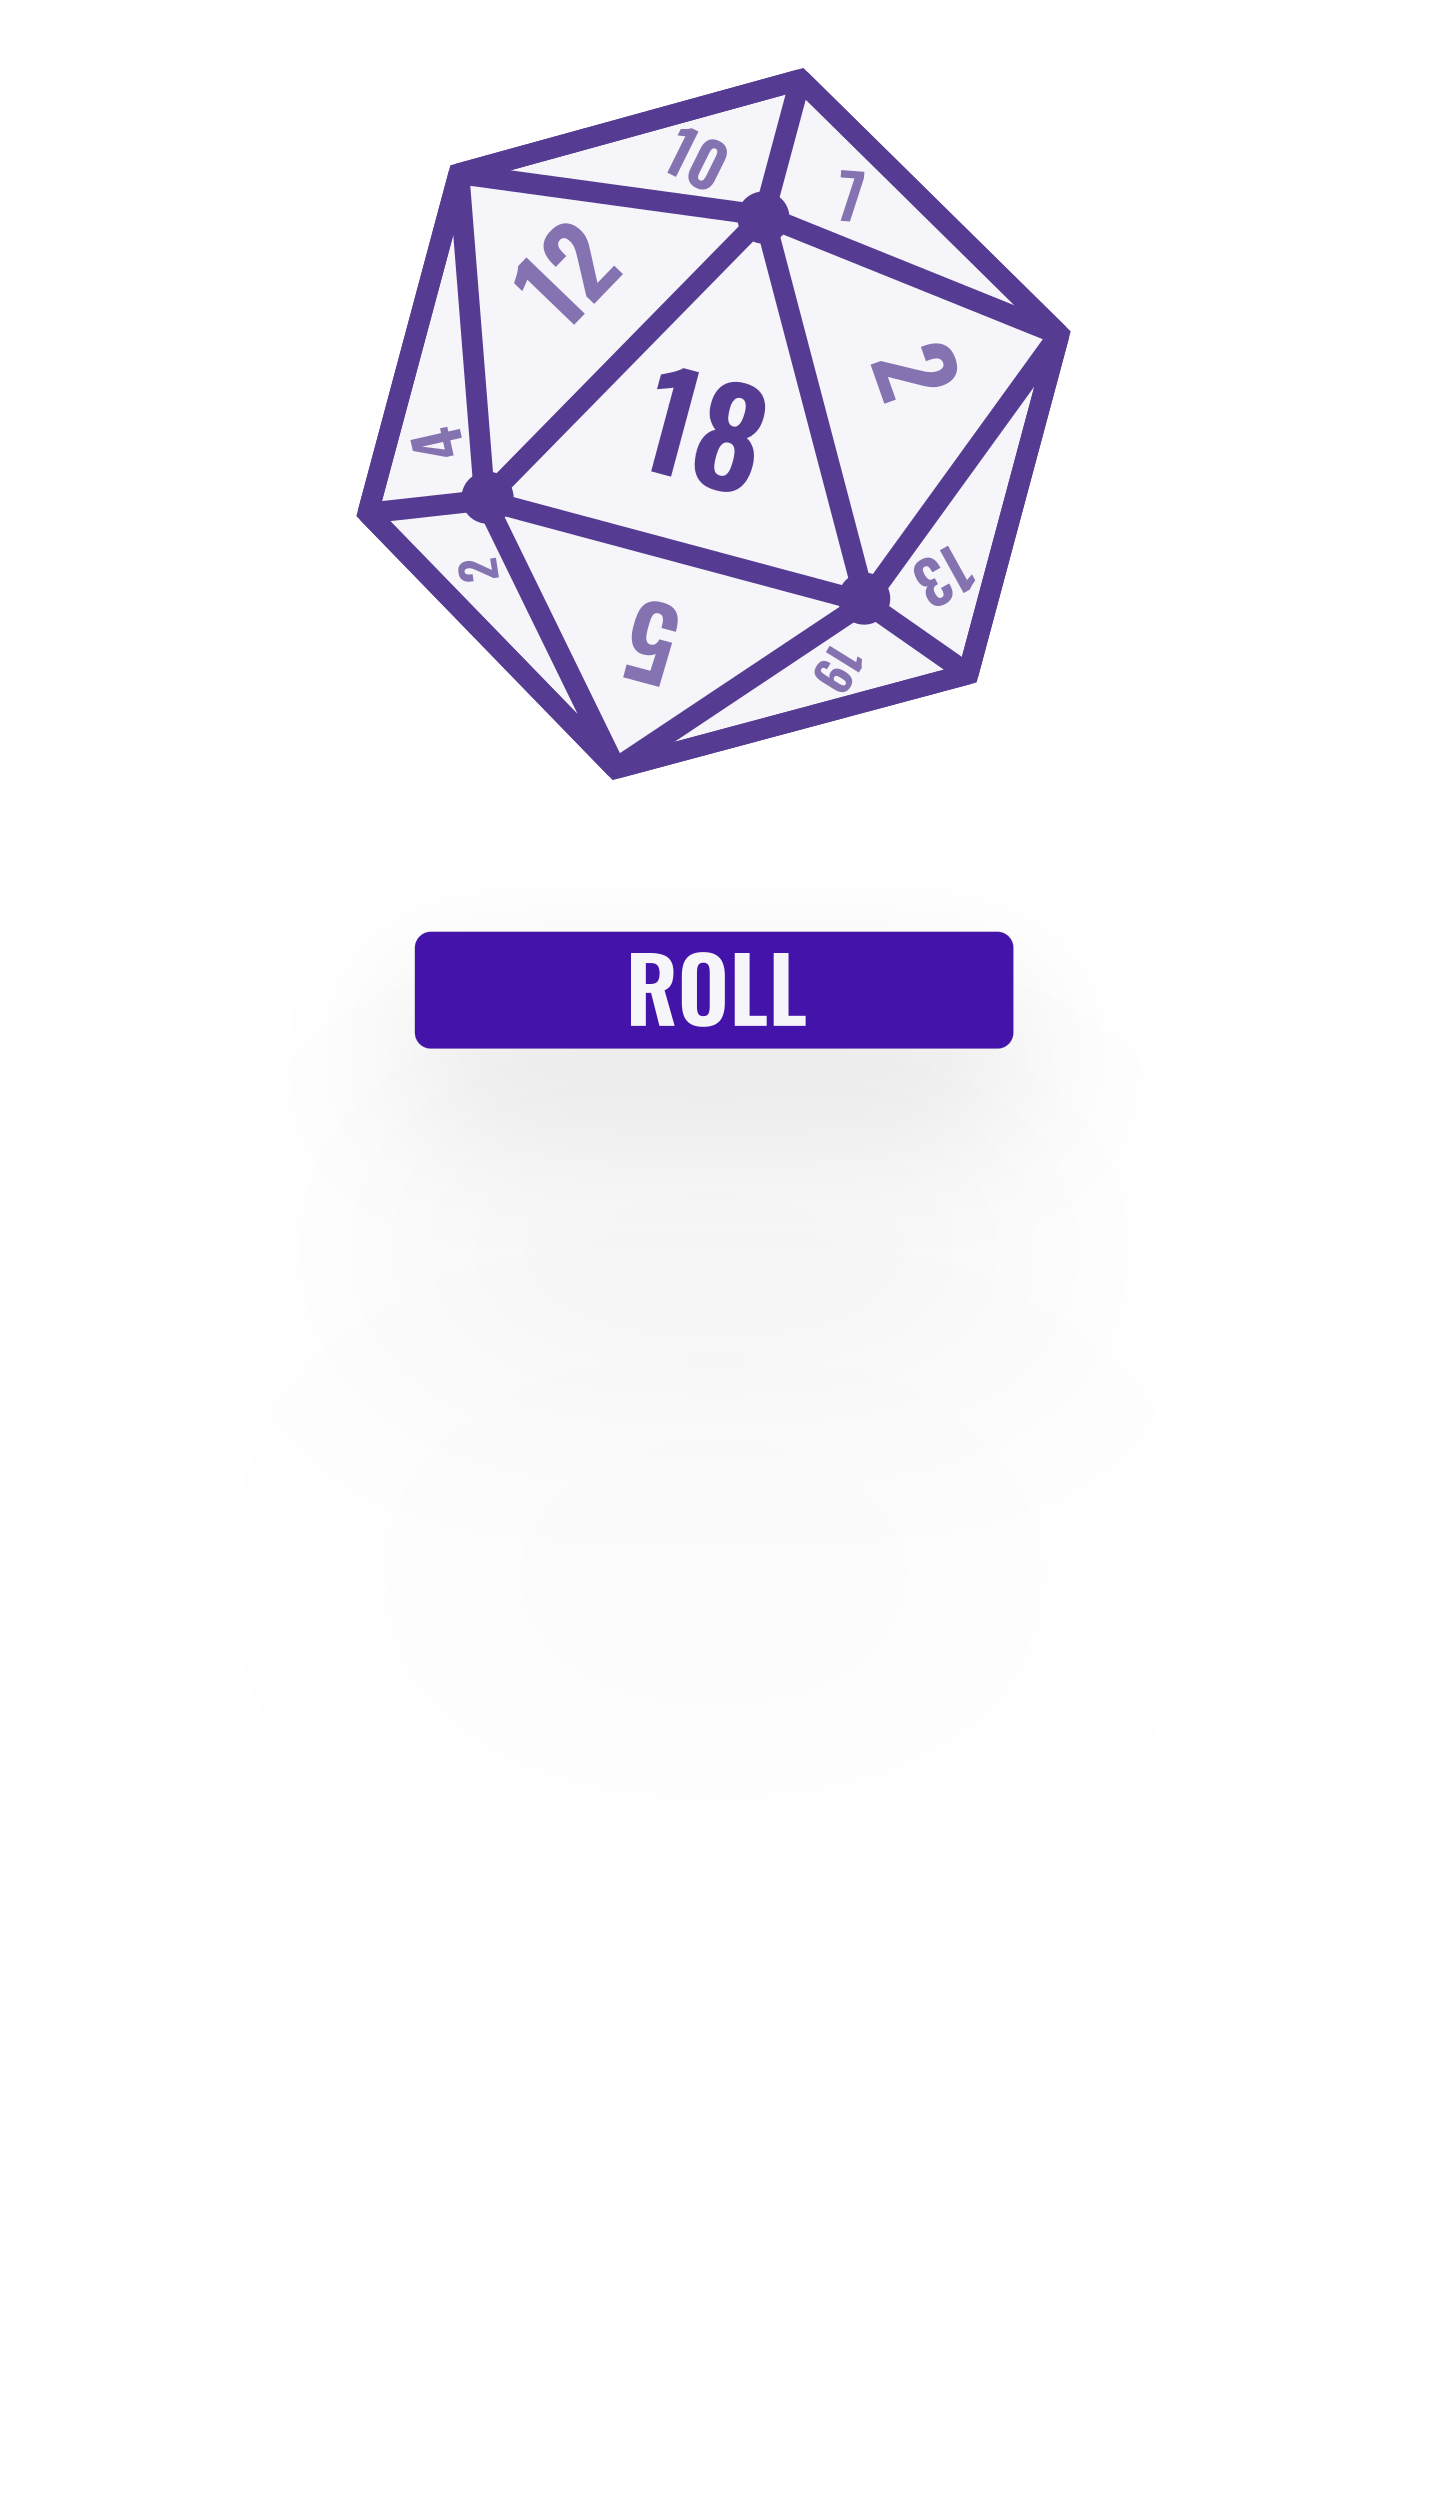
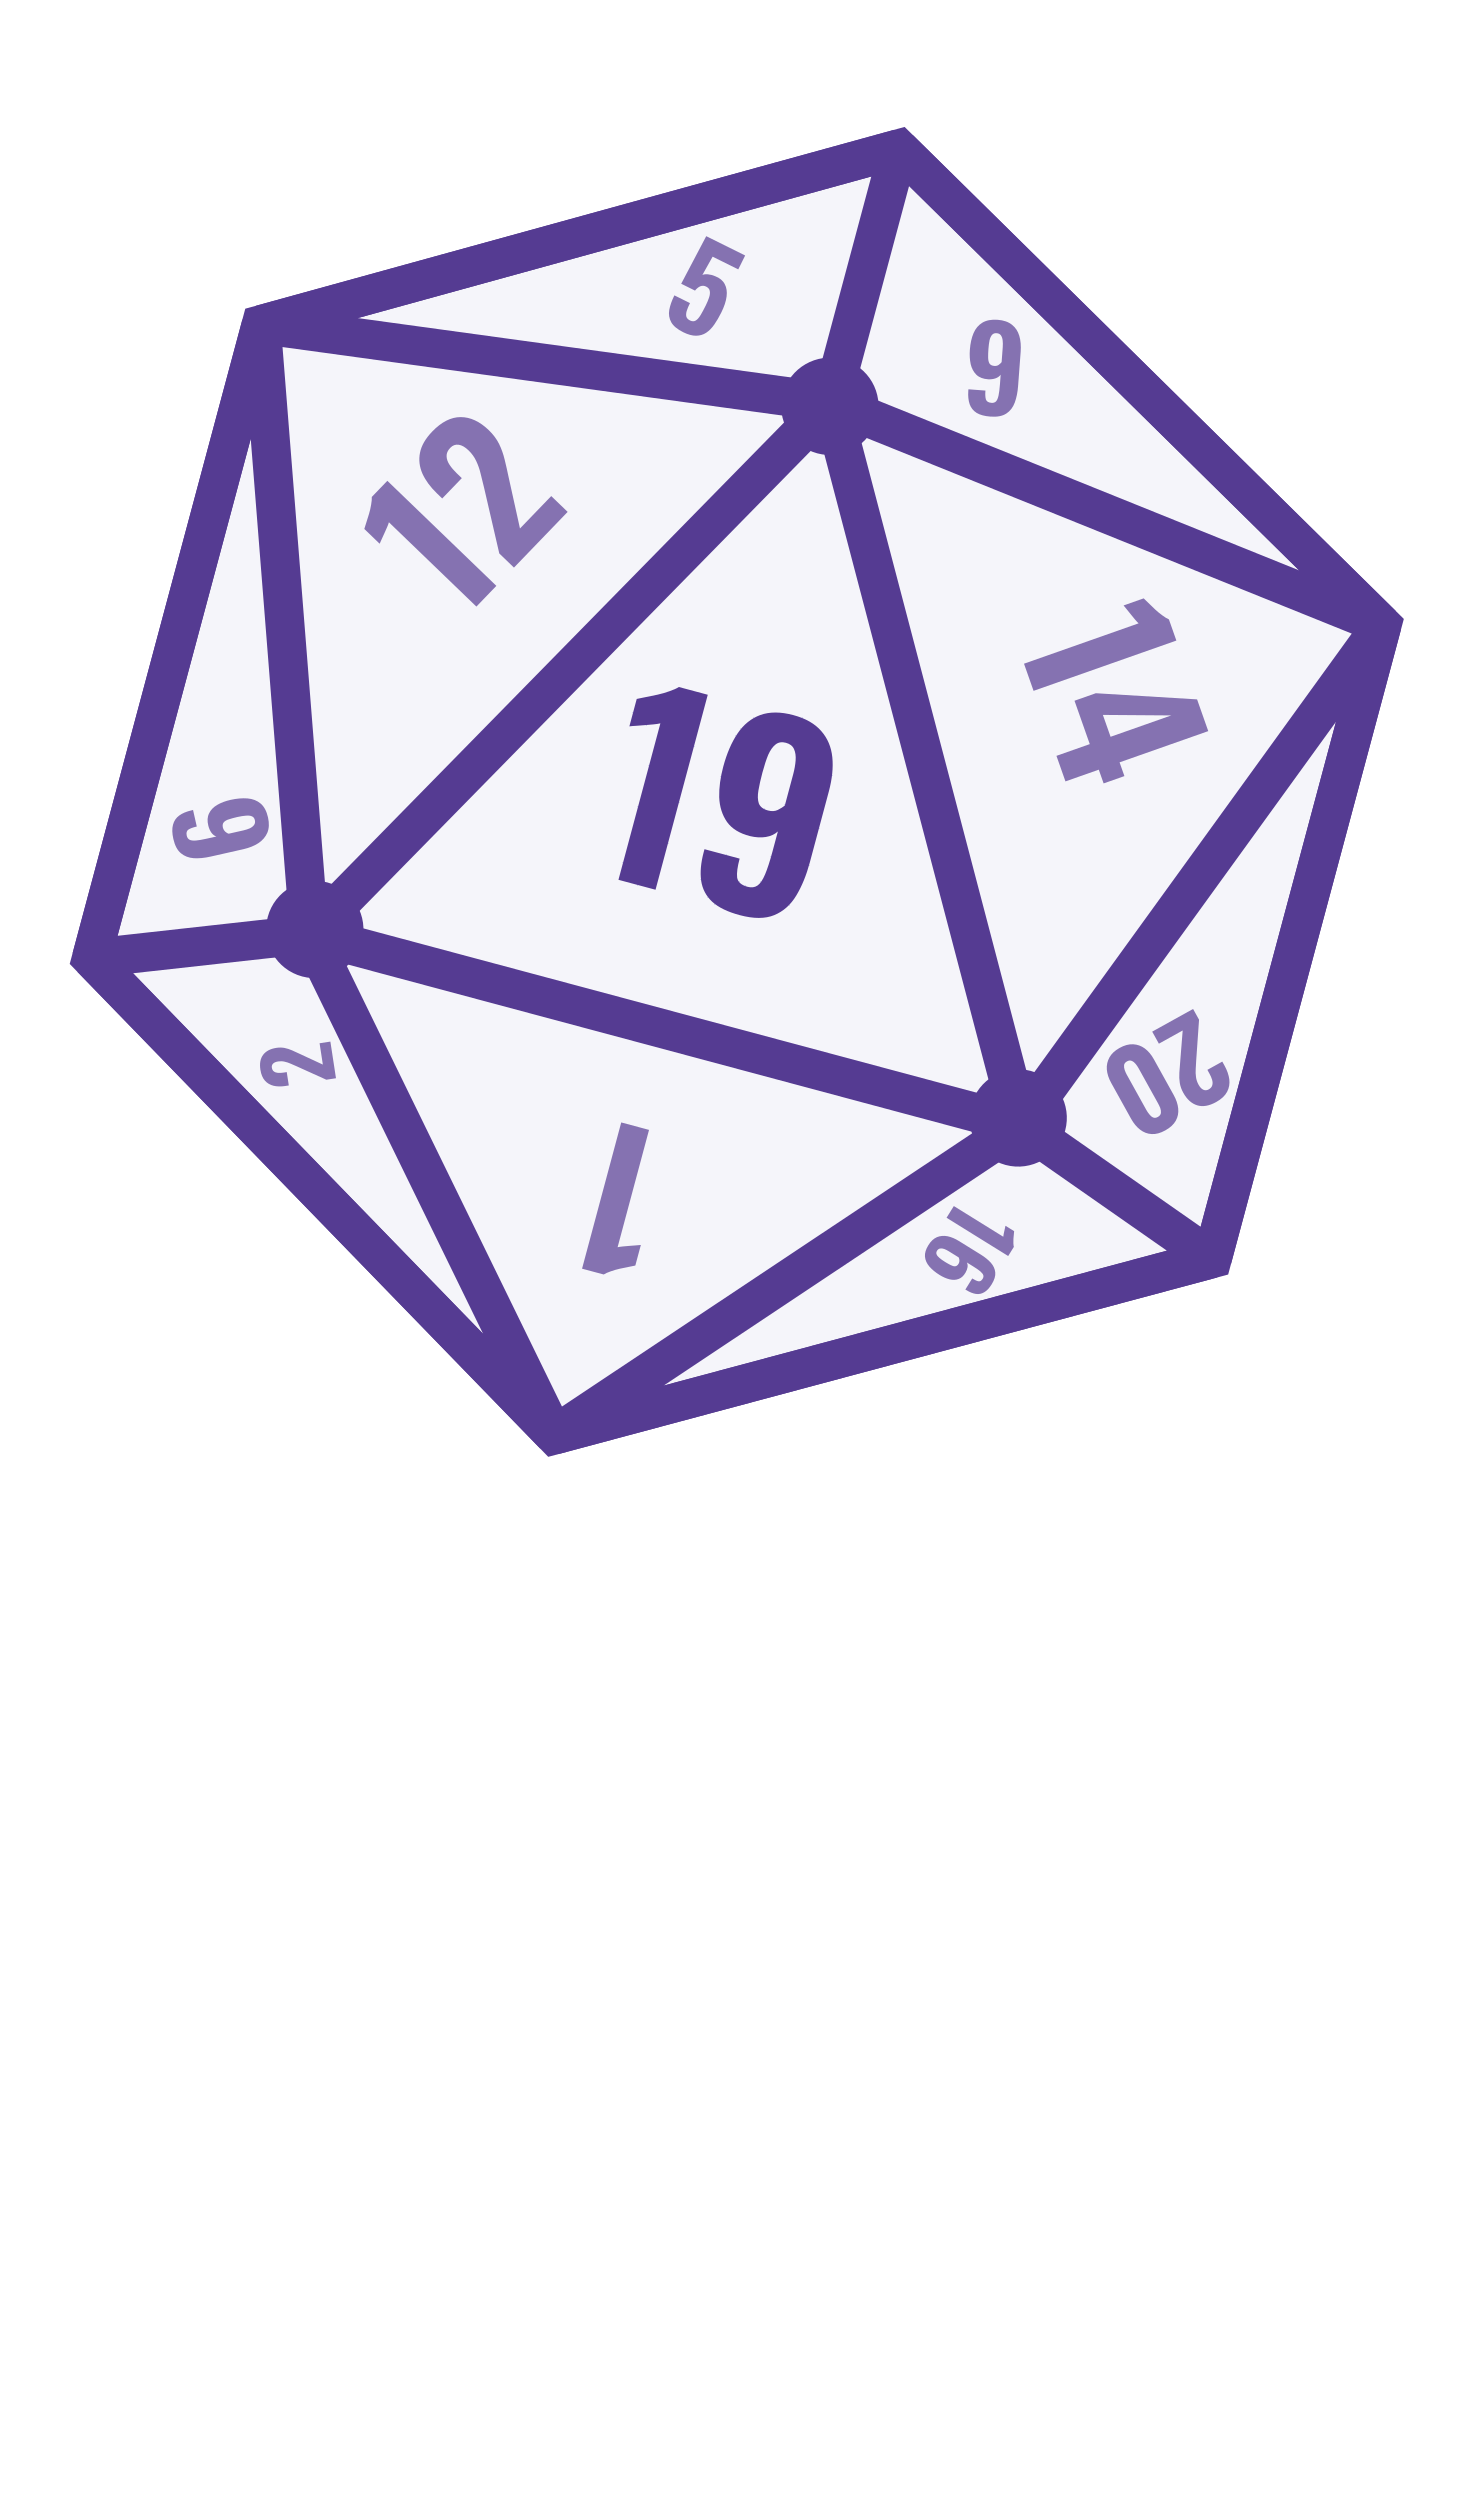
- <svg xmlns="http://www.w3.org/2000/svg" width="685" height="1199" viewBox="0 0 685 1199" fill="none">
-   <path d="M507.922 160.459L383.843 38.179L220.077 83.331L176.466 246.09L295.327 368.525L464.311 323.218L507.922 160.459Z" fill="#F5F5FA" stroke="#553B92" stroke-width="10" />
-   <path d="M366.373 103.379L415.042 288.793M366.373 103.379L507.922 160.459M366.373 103.379L383.843 38.179M366.373 103.379L220.077 83.331M366.373 103.379L232.482 239.876M415.042 288.793L507.922 160.459M415.042 288.793L232.482 239.876M415.042 288.793L295.327 368.525M415.042 288.793L464.311 323.218M507.922 160.459L383.843 38.179M507.922 160.459L464.311 323.218M383.843 38.179L220.077 83.331M464.311 323.218L295.327 368.525M295.327 368.525L176.466 246.09M295.327 368.525L232.482 239.876M176.466 246.09L220.077 83.331M176.466 246.09L232.482 239.876M220.077 83.331L232.482 239.876" stroke="#553B92" stroke-width="10" />
-   <circle cx="366.114" cy="104.344" r="9.5" transform="rotate(15 366.114 104.344)" stroke="#553B92" stroke-width="6" />
-   <circle cx="414.465" cy="287.087" r="9.5" transform="rotate(15 414.465 287.087)" stroke="#553B92" stroke-width="6" />
-   <circle cx="233.837" cy="238.684" r="9.5" transform="rotate(15 233.837 238.684)" stroke="#553B92" stroke-width="6" />
-   <g filter="url(#filter0_d_17_626)">
-     <path d="M312.302 226.064L323.069 185.882C322.643 185.988 322.067 186.077 321.341 186.148C320.668 186.188 319.921 186.253 319.102 186.343C318.294 186.391 317.527 186.451 316.802 186.521C316.087 186.551 315.522 186.598 315.107 186.664L316.995 179.616C317.556 179.502 318.304 179.349 319.239 179.157C320.215 178.977 321.243 178.767 322.323 178.526C323.403 178.286 324.433 177.987 325.412 177.631C326.432 177.286 327.235 176.927 327.821 176.554L335.239 178.542L321.822 228.615L312.302 226.064ZM343.424 235.198C340.127 234.315 337.66 232.969 336.024 231.162C334.399 229.313 333.469 227.098 333.233 224.517C333.038 221.947 333.344 219.158 334.15 216.149C334.514 214.789 334.98 213.545 335.548 212.416C336.115 211.287 336.779 210.294 337.539 209.437C338.298 208.581 339.128 207.875 340.027 207.321C340.979 206.737 342.015 206.33 343.137 206.101C342.042 204.747 341.217 203.046 340.661 200.998C340.158 198.92 340.256 196.494 340.954 193.722C341.653 190.95 342.741 188.701 344.219 186.977C345.708 185.212 347.544 184.047 349.727 183.484C351.91 182.92 354.403 183.014 357.205 183.765C360.049 184.527 362.255 185.692 363.822 187.26C365.431 188.84 366.418 190.761 366.783 193.023C367.16 195.244 366.958 197.73 366.177 200.48C365.385 203.272 364.251 205.442 362.776 206.99C361.353 208.508 359.814 209.553 358.159 210.126C359.016 210.885 359.689 211.751 360.18 212.721C360.723 213.662 361.109 214.693 361.339 215.815C361.569 216.936 361.647 218.128 361.574 219.389C361.542 220.662 361.344 221.978 360.98 223.338C360.256 226.369 359.126 228.937 357.59 231.043C356.095 233.161 354.182 234.613 351.85 235.402C349.571 236.161 346.762 236.093 343.424 235.198ZM345.329 228.089C346.524 228.409 347.52 228.235 348.318 227.565C349.116 226.895 349.757 225.985 350.243 224.834C350.728 223.683 351.119 222.551 351.417 221.438C351.812 220.131 352.072 218.831 352.197 217.539C352.364 216.259 352.263 215.15 351.896 214.212C351.529 213.274 350.748 212.646 349.553 212.325C348.399 212.016 347.408 212.17 346.58 212.788C345.793 213.416 345.131 214.321 344.593 215.502C344.108 216.653 343.683 217.909 343.319 219.269C343.021 220.381 342.789 221.578 342.622 222.858C342.467 224.098 342.567 225.207 342.923 226.186C343.332 227.134 344.133 227.769 345.329 228.089ZM351.64 204.536C352.464 204.757 353.206 204.624 353.866 204.139C354.568 203.664 355.197 202.883 355.753 201.795C356.31 200.708 356.798 199.381 357.217 197.815C357.692 196.042 357.785 194.543 357.495 193.317C357.257 192.061 356.52 191.267 355.284 190.936C354.047 190.605 352.971 190.912 352.055 191.86C351.191 192.776 350.527 194.1 350.063 195.831C349.643 197.397 349.376 198.806 349.262 200.056C349.2 201.276 349.354 202.267 349.724 203.029C350.136 203.802 350.774 204.304 351.64 204.536Z" fill="#553B92" />
+ <svg xmlns="http://www.w3.org/2000/svg" width="378" height="642" viewBox="0 0 378 642" fill="none">
+   <path d="M354.922 160.459L230.843 38.179L67.076 83.331L23.465 246.09L142.327 368.525L311.311 323.218L354.922 160.459Z" fill="#F5F5FA" stroke="#553B92" stroke-width="10" />
+   <path d="M213.373 103.379L262.042 288.793M213.373 103.379L354.922 160.459M213.373 103.379L230.843 38.179M213.373 103.379L67.076 83.331M213.373 103.379L79.482 239.876M262.042 288.793L354.922 160.459M262.042 288.793L79.482 239.876M262.042 288.793L142.327 368.525M262.042 288.793L311.311 323.218M354.922 160.459L230.843 38.179M354.922 160.459L311.311 323.218M230.843 38.179L67.076 83.331M311.311 323.218L142.327 368.525M142.327 368.525L23.465 246.09M142.327 368.525L79.482 239.876M23.465 246.09L67.076 83.331M23.465 246.09L79.482 239.876M67.076 83.331L79.482 239.876" stroke="#553B92" stroke-width="10" />
+   <circle cx="213.114" cy="104.344" r="9.5" transform="rotate(15 213.114 104.344)" stroke="#553B92" stroke-width="6" />
+   <circle cx="261.465" cy="287.087" r="9.5" transform="rotate(15 261.465 287.087)" stroke="#553B92" stroke-width="6" />
+   <circle cx="80.837" cy="238.684" r="9.5" transform="rotate(15 80.8369 238.684)" stroke="#553B92" stroke-width="6" />
+   <g filter="url(#filter0_d_17_1198)">
+     <path d="M158.819 225.935L169.586 185.752C169.16 185.859 168.584 185.948 167.858 186.018C167.185 186.059 166.438 186.124 165.619 186.213C164.811 186.262 164.044 186.321 163.319 186.392C162.604 186.421 162.039 186.469 161.624 186.534L163.512 179.487C164.073 179.372 164.821 179.219 165.756 179.028C166.732 178.848 167.76 178.637 168.84 178.397C169.921 178.156 170.95 177.858 171.929 177.502C172.949 177.157 173.752 176.798 174.338 176.424L181.756 178.412L168.339 228.486L158.819 225.935ZM189.957 235.007C186.866 234.179 184.521 233.042 182.92 231.598C181.33 230.112 180.378 228.31 180.061 226.194C179.756 224.036 179.973 221.576 180.713 218.815C180.746 218.691 180.779 218.568 180.813 218.444C180.846 218.32 180.879 218.197 180.912 218.073L189.938 220.491C189.374 222.593 189.161 224.215 189.297 225.355C189.474 226.507 190.366 227.298 191.974 227.729C192.963 227.994 193.808 227.889 194.51 227.415C195.211 226.94 195.863 225.988 196.467 224.56C197.071 223.132 197.709 221.16 198.383 218.646L199.758 213.515C198.938 214.267 197.905 214.742 196.66 214.938C195.415 215.135 194.065 215.06 192.612 214.715C189.922 214.038 187.95 212.825 186.696 211.076C185.453 209.285 184.785 207.162 184.692 204.708C184.64 202.265 184.984 199.662 185.724 196.901C186.64 193.48 187.868 190.629 189.407 188.347C190.946 186.065 192.893 184.488 195.246 183.617C197.641 182.757 200.467 182.763 203.722 183.635C206.896 184.486 209.289 185.856 210.903 187.746C212.528 189.595 213.474 191.836 213.74 194.469C214.006 197.103 213.708 200.026 212.847 203.241L207.96 221.478C207.088 224.734 205.933 227.56 204.496 229.958C203.058 232.356 201.172 234.037 198.837 235.001C196.503 235.966 193.543 235.968 189.957 235.007ZM197.225 208.132C198.173 208.386 199.001 208.343 199.711 208.003C200.473 207.633 201.084 207.245 201.547 206.839L203.684 198.864C204.026 197.587 204.238 196.384 204.319 195.258C204.4 194.131 204.261 193.166 203.902 192.363C203.542 191.56 202.848 191.021 201.817 190.745C200.787 190.469 199.91 190.609 199.187 191.166C198.463 191.723 197.827 192.613 197.279 193.835C196.772 195.069 196.275 196.592 195.789 198.405C195.337 200.095 194.995 201.616 194.766 202.968C194.536 204.32 194.569 205.433 194.865 206.307C195.202 207.193 195.988 207.801 197.225 208.132Z" fill="#553B92" />
  </g>
  <g opacity="0.7">
-     <path d="M221.49 209.925L215.959 211.173L217.584 218.372L214.044 219.171L198.018 216.299L196.829 211.032L211.549 207.709L211.033 205.427L214.486 204.647L215.002 206.93L220.533 205.681L221.49 209.925ZM213.325 215.581L212.506 211.952L202.44 214.225L213.325 215.581Z" fill="#553B92" />
+     <path d="M68.825 209.91C69.165 211.413 69.11 212.717 68.663 213.822C68.191 214.913 67.421 215.815 66.352 216.527C65.278 217.221 63.99 217.737 62.488 218.076L54.06 219.979C52.519 220.327 51.094 220.464 49.786 220.39C48.473 220.297 47.362 219.871 46.453 219.112C45.543 218.354 44.897 217.126 44.514 215.429C44.184 213.966 44.156 212.752 44.43 211.788C44.681 210.809 45.211 210.023 46.02 209.43C46.829 208.837 47.888 208.393 49.195 208.098C49.253 208.085 49.322 208.07 49.4 208.052C49.454 208.019 49.51 207.996 49.569 207.983L50.533 212.256C49.538 212.48 48.819 212.745 48.375 213.05C47.931 213.356 47.793 213.879 47.96 214.62C48.066 215.088 48.296 215.426 48.65 215.633C49 215.821 49.539 215.894 50.268 215.852C50.973 215.796 51.93 215.631 53.14 215.358L55.569 214.81C55.082 214.653 54.663 214.337 54.31 213.864C53.952 213.37 53.684 212.774 53.506 212.077C53.186 210.837 53.244 209.778 53.681 208.9C54.095 208.007 54.791 207.276 55.77 206.706C56.729 206.141 57.862 205.711 59.169 205.416C60.769 205.055 62.237 204.929 63.574 205.037C64.91 205.146 66.035 205.589 66.949 206.367C67.839 207.129 68.464 208.311 68.825 209.91ZM65.447 210.612C65.337 210.124 65.09 209.8 64.705 209.641C64.316 209.462 63.81 209.402 63.188 209.461C62.561 209.5 61.819 209.616 60.96 209.81C60.141 209.995 59.435 210.185 58.844 210.38C58.228 210.56 57.774 210.816 57.48 211.149C57.186 211.482 57.105 211.941 57.237 212.526C57.299 212.799 57.417 213.049 57.591 213.277C57.741 213.489 57.924 213.663 58.139 213.799C58.335 213.939 58.532 214.038 58.729 214.096L62.504 213.244C63.09 213.112 63.635 212.938 64.139 212.721C64.62 212.49 64.986 212.202 65.236 211.859C65.487 211.515 65.557 211.099 65.447 210.612Z" fill="#553B92" />
  </g>
  <g opacity="0.7">
-     <path d="M317.599 288.904C320.226 289.608 322.107 290.626 323.241 291.957C324.375 293.288 324.973 294.889 325.035 296.761C325.065 298.624 324.77 300.715 324.149 303.033L317.241 301.182C317.605 299.822 317.834 298.658 317.928 297.689C317.991 296.712 317.869 295.934 317.56 295.354C317.221 294.766 316.599 294.368 315.694 294.158C314.789 293.949 314.049 294.115 313.473 294.657C312.898 295.198 312.402 296.059 311.986 297.24C311.57 298.42 311.143 299.83 310.704 301.468C310.348 302.797 310.11 303.992 309.992 305.054C309.873 306.115 309.967 307.002 310.273 307.713C310.548 308.417 311.15 308.892 312.077 309.141C312.911 309.364 313.686 309.257 314.399 308.819C315.082 308.372 315.692 307.641 316.229 306.626L322.349 308.266L316.125 329.457L298.877 324.835L300.529 318.669L311.889 321.712L314.53 313.525C314.035 313.889 313.309 314.126 312.352 314.234C311.365 314.333 310.353 314.278 309.316 314.066C307.319 313.73 305.811 312.928 304.792 311.661C303.743 310.386 303.153 308.754 303.023 306.765C302.886 304.806 303.165 302.529 303.86 299.932C304.39 297.954 305.007 296.148 305.71 294.514C306.404 292.912 307.272 291.587 308.315 290.541C309.349 289.526 310.621 288.857 312.133 288.533C313.644 288.209 315.466 288.333 317.599 288.904Z" fill="#553B92" />
+     <path d="M166.673 290.156L158.598 320.293C158.918 320.213 159.35 320.147 159.894 320.094C160.399 320.063 160.959 320.014 161.573 319.947C162.179 319.911 162.754 319.866 163.299 319.813C163.835 319.791 164.258 319.756 164.57 319.707L163.153 324.992C162.733 325.078 162.172 325.193 161.471 325.336C160.739 325.472 159.968 325.629 159.158 325.81C158.347 325.99 157.575 326.214 156.841 326.481C156.076 326.74 155.474 327.009 155.034 327.289L149.47 325.798L159.533 288.243L166.673 290.156Z" fill="#553B92" />
  </g>
  <g opacity="0.7">
-     <path d="M417.524 174.871L422.459 173.133L439.318 177.222C440.579 177.524 441.777 177.798 442.915 178.042C444.063 178.316 445.184 178.464 446.278 178.486C447.412 178.527 448.537 178.352 449.654 177.958C450.831 177.544 451.642 177.004 452.086 176.339C452.56 175.663 452.649 174.902 452.351 174.057C452.032 173.151 451.531 172.548 450.848 172.245C450.195 171.932 449.429 171.829 448.551 171.935C447.672 172.041 446.75 172.264 445.784 172.604L444.063 173.21L441.656 166.373L443.467 165.736C445.64 164.97 447.689 164.622 449.613 164.691C451.547 164.79 453.238 165.399 454.684 166.518C456.17 167.657 457.333 169.419 458.173 171.803C459.311 175.033 459.321 177.76 458.205 179.985C457.088 182.21 455.006 183.86 451.958 184.933C450.479 185.454 449.026 185.711 447.598 185.705C446.202 185.688 444.782 185.51 443.339 185.17C441.937 184.849 440.468 184.484 438.933 184.075L425.806 180.759L429.649 191.67L424.125 193.615L417.524 174.871Z" fill="#553B92" />
+     <path d="M262.963 170.438L292.392 160.074C292.145 159.856 291.846 159.537 291.495 159.118C291.185 158.718 290.828 158.284 290.426 157.815C290.053 157.336 289.692 156.886 289.34 156.467C289.019 156.037 288.751 155.708 288.534 155.479L293.696 153.661C294.004 153.96 294.416 154.358 294.93 154.855C295.455 155.382 296.021 155.93 296.628 156.496C297.234 157.063 297.855 157.574 298.49 158.028C299.136 158.514 299.699 158.858 300.178 159.063L302.091 164.496L265.419 177.41L262.963 170.438ZM271.296 194.101L279.853 191.087L275.931 179.95L281.409 178.02L307.411 179.602L310.281 187.751L287.507 195.771L288.751 199.302L283.409 201.183L282.165 197.652L273.608 200.665L271.296 194.101ZM283.219 183.592L285.196 189.206L300.77 183.721L283.219 183.592Z" fill="#553B92" />
  </g>
  <g opacity="0.7">
-     <path d="M454.662 261.719L463.807 278.202C463.912 278.033 464.072 277.823 464.286 277.572C464.492 277.346 464.715 277.09 464.954 276.803C465.202 276.533 465.433 276.272 465.647 276.02C465.871 275.786 466.04 275.592 466.154 275.44L467.758 278.331C467.612 278.545 467.416 278.831 467.172 279.187C466.911 279.553 466.642 279.946 466.366 280.364C466.089 280.783 465.848 281.204 465.641 281.628C465.417 282.062 465.269 282.432 465.195 282.738L462.152 284.426L450.757 263.885L454.662 261.719ZM441.668 268.463C443.037 267.704 444.268 267.352 445.361 267.409C446.446 267.493 447.424 267.901 448.295 268.634C449.176 269.383 449.953 270.367 450.629 271.584L451.037 272.32L447.131 274.486C447.113 274.452 447.061 274.359 446.977 274.207C446.902 274.072 446.827 273.937 446.751 273.801C446.369 273.151 446.013 272.63 445.685 272.237C445.349 271.871 445.002 271.644 444.643 271.555C444.285 271.467 443.885 271.544 443.446 271.788C442.989 272.041 442.712 272.339 442.614 272.681C442.526 273.039 442.561 273.462 442.721 273.948C442.88 274.435 443.138 274.999 443.494 275.642C444.066 276.673 444.659 277.383 445.273 277.772C445.896 278.178 446.669 278.136 447.591 277.647C447.608 277.637 447.693 277.59 447.845 277.506C447.997 277.422 448.141 277.342 448.276 277.267L449.88 280.158C449.778 280.214 449.677 280.27 449.576 280.327C449.457 280.392 449.356 280.449 449.271 280.495C448.358 281.002 447.877 281.589 447.828 282.258C447.762 282.936 448.02 283.799 448.601 284.847C449.051 285.658 449.521 286.227 450.011 286.552C450.501 286.877 451.067 286.861 451.71 286.505C452.352 286.149 452.634 285.66 452.556 285.041C452.477 284.421 452.226 283.709 451.802 282.905C451.727 282.77 451.643 282.618 451.549 282.449C451.464 282.297 451.38 282.144 451.296 281.992L455.201 279.826L455.82 280.942C456.486 282.142 456.829 283.278 456.849 284.35C456.878 285.44 456.609 286.429 456.041 287.319C455.474 288.209 454.607 288.977 453.44 289.624C452.274 290.271 451.159 290.613 450.096 290.65C449.033 290.687 448.065 290.417 447.193 289.84C446.303 289.272 445.525 288.388 444.859 287.188C444.193 285.988 443.893 284.85 443.96 283.774C444.009 282.707 444.336 281.862 444.941 281.239C444.341 281.352 443.738 281.321 443.133 281.148C442.529 280.975 441.934 280.62 441.348 280.082C440.772 279.562 440.216 278.82 439.682 277.856C438.997 276.622 438.565 275.424 438.386 274.264C438.215 273.12 438.386 272.053 438.897 271.062C439.409 270.07 440.332 269.204 441.668 268.463Z" fill="#553B92" />
+     <path d="M306.384 259.1L307.917 261.864L307.184 272.319C307.131 273.1 307.09 273.842 307.059 274.544C307.012 275.256 307.037 275.938 307.134 276.592C307.224 277.272 307.442 277.924 307.789 278.55C308.155 279.209 308.558 279.638 309 279.835C309.45 280.049 309.912 280.025 310.385 279.763C310.893 279.481 311.202 279.122 311.313 278.684C311.433 278.264 311.417 277.797 311.266 277.285C311.114 276.772 310.888 276.245 310.588 275.704L310.053 274.74L313.882 272.616L314.445 273.63C315.12 274.848 315.535 276.033 315.688 277.186C315.824 278.348 315.632 279.417 315.111 280.391C314.583 281.391 313.651 282.262 312.316 283.003C310.507 284.007 308.883 284.288 307.445 283.848C306.007 283.408 304.814 282.334 303.867 280.626C303.407 279.798 303.107 278.958 302.967 278.108C302.836 277.274 302.799 276.41 302.856 275.516C302.905 274.649 302.974 273.737 303.063 272.781L303.713 264.627L297.602 268.018L295.885 264.924L306.384 259.1ZM287.501 269.111C288.735 268.426 289.899 268.112 290.991 268.169C292.084 268.226 293.077 268.582 293.971 269.236C294.874 269.907 295.649 270.826 296.296 271.992L301.403 281.197C302.069 282.398 302.456 283.554 302.564 284.666C302.682 285.794 302.475 286.837 301.945 287.795C301.415 288.752 300.516 289.582 299.248 290.286C297.997 290.98 296.834 291.294 295.758 291.227C294.665 291.17 293.671 290.793 292.775 290.096C291.889 289.416 291.114 288.475 290.448 287.275L285.341 278.07C284.694 276.903 284.324 275.759 284.233 274.638C284.151 273.534 284.375 272.503 284.905 271.546C285.435 270.589 286.301 269.777 287.501 269.111ZM289.414 272.56C288.958 272.813 288.708 273.14 288.664 273.54C288.621 273.94 288.673 274.353 288.821 274.779C288.979 275.222 289.151 275.613 289.339 275.951L294.361 285.004C294.568 285.376 294.817 285.746 295.11 286.115C295.386 286.492 295.705 286.768 296.067 286.943C296.439 287.135 296.861 287.1 297.335 286.837C297.808 286.574 298.07 286.23 298.121 285.804C298.165 285.404 298.108 284.982 297.95 284.539C297.776 284.105 297.585 283.702 297.379 283.33L292.357 274.277C292.169 273.939 291.929 273.586 291.636 273.217C291.353 272.866 291.022 272.608 290.642 272.442C290.263 272.277 289.854 272.316 289.414 272.56Z" fill="#553B92" />
  </g>
  <g opacity="0.7">
-     <path d="M397.942 309.712L410.644 317.597C410.651 317.439 410.681 317.232 410.732 316.975C410.788 316.739 410.843 316.476 410.898 316.184C410.965 315.901 411.025 315.631 411.076 315.375C411.14 315.126 411.182 314.926 411.203 314.777L413.431 316.16C413.412 316.364 413.387 316.638 413.355 316.979C413.316 317.333 413.281 317.709 413.252 318.106C413.222 318.502 413.217 318.888 413.238 319.261C413.251 319.648 413.291 319.962 413.358 320.202L411.902 322.547L396.074 312.722L397.942 309.712ZM391.581 319.479C392.188 318.502 392.823 317.814 393.486 317.414C394.163 317.021 394.882 316.881 395.643 316.992C396.417 317.112 397.24 317.443 398.113 317.984C398.152 318.009 398.191 318.033 398.23 318.057C398.269 318.081 398.308 318.106 398.347 318.13L396.576 320.983C395.912 320.571 395.377 320.328 394.97 320.257C394.555 320.198 394.19 320.422 393.875 320.93C393.681 321.243 393.629 321.545 393.719 321.835C393.81 322.126 394.069 322.449 394.498 322.806C394.926 323.162 395.538 323.587 396.332 324.08L397.954 325.087C397.781 324.727 397.725 324.322 397.787 323.873C397.849 323.424 398.015 322.968 398.285 322.504C398.798 321.649 399.42 321.097 400.153 320.848C400.898 320.607 401.698 320.598 402.552 320.821C403.397 321.057 404.257 321.446 405.13 321.988C406.211 322.659 407.064 323.378 407.689 324.145C408.314 324.912 408.654 325.746 408.708 326.646C408.755 327.559 408.459 328.53 407.82 329.56C407.197 330.563 406.477 331.243 405.659 331.602C404.854 331.968 403.985 332.061 403.051 331.878C402.118 331.696 401.143 331.289 400.127 330.658L394.362 327.08C393.333 326.441 392.481 325.75 391.805 325.006C391.13 324.262 390.748 323.438 390.659 322.535C390.57 321.631 390.878 320.613 391.581 319.479ZM400.07 324.776C399.884 325.075 399.812 325.365 399.855 325.644C399.903 325.945 399.973 326.196 400.065 326.397L402.586 327.962C402.99 328.212 403.381 328.41 403.76 328.555C404.139 328.7 404.486 328.753 404.799 328.713C405.113 328.673 405.371 328.49 405.573 328.165C405.775 327.839 405.818 327.523 405.702 327.216C405.585 326.909 405.345 326.598 404.982 326.282C404.61 325.979 404.138 325.65 403.565 325.294C403.031 324.962 402.543 324.687 402.102 324.467C401.661 324.247 401.274 324.143 400.943 324.154C400.603 324.177 400.312 324.385 400.07 324.776Z" fill="#553B92" />
+     <path d="M244.942 309.712L257.644 317.597C257.651 317.439 257.681 317.232 257.732 316.975C257.788 316.739 257.843 316.476 257.898 316.184C257.965 315.901 258.025 315.631 258.076 315.375C258.14 315.126 258.182 314.926 258.203 314.777L260.431 316.16C260.412 316.364 260.387 316.638 260.355 316.979C260.316 317.333 260.281 317.709 260.252 318.106C260.222 318.502 260.217 318.888 260.238 319.261C260.251 319.648 260.291 319.962 260.358 320.202L258.902 322.547L243.074 312.722L244.942 309.712ZM238.411 319.753C239.034 318.75 239.765 318.067 240.604 317.703C241.448 317.361 242.354 317.283 243.322 317.468C244.281 317.667 245.263 318.077 246.266 318.7L251.894 322.194C252.923 322.832 253.775 323.524 254.45 324.268C255.117 325.025 255.495 325.855 255.584 326.758C255.673 327.662 255.366 328.68 254.662 329.814C254.056 330.791 253.418 331.469 252.75 331.848C252.086 332.248 251.374 332.393 250.613 332.281C249.852 332.17 249.035 331.843 248.162 331.301C248.123 331.277 248.078 331.249 248.026 331.216C247.978 331.205 247.935 331.187 247.896 331.163L249.667 328.31C250.332 328.722 250.867 328.965 251.274 329.037C251.68 329.108 252.037 328.897 252.344 328.402C252.538 328.089 252.594 327.781 252.512 327.477C252.422 327.187 252.167 326.857 251.746 326.487C251.331 326.139 250.719 325.714 249.911 325.213L248.289 324.206C248.471 324.554 248.531 324.952 248.469 325.4C248.398 325.862 248.224 326.332 247.946 326.809C247.455 327.659 246.853 328.206 246.142 328.45C245.436 328.716 244.662 328.741 243.822 328.525C242.994 328.318 242.143 327.944 241.27 327.402C240.202 326.739 239.332 326.018 238.66 325.24C237.988 324.462 237.611 323.615 237.531 322.698C237.455 321.803 237.748 320.821 238.411 319.753ZM240.634 321.187C240.432 321.513 240.393 321.823 240.518 322.116C240.634 322.423 240.878 322.728 241.25 323.031C241.613 323.347 242.081 323.682 242.655 324.038C243.202 324.378 243.689 324.654 244.117 324.865C244.551 325.098 244.937 325.202 245.276 325.179C245.616 325.155 245.907 324.947 246.15 324.557C246.263 324.374 246.333 324.174 246.36 323.956C246.392 323.759 246.386 323.566 246.341 323.376C246.31 323.194 246.256 323.034 246.179 322.896L243.658 321.331C243.267 321.089 242.876 320.891 242.484 320.738C242.096 320.606 241.742 320.566 241.42 320.619C241.099 320.672 240.837 320.861 240.634 321.187Z" fill="#553B92" />
  </g>
  <g opacity="0.7">
-     <path d="M239.281 276.894L236.803 277.273L229.229 273.848C228.663 273.593 228.123 273.358 227.609 273.141C227.093 272.91 226.578 272.741 226.065 272.633C225.535 272.512 224.989 272.495 224.428 272.581C223.837 272.671 223.408 272.853 223.139 273.127C222.856 273.403 222.746 273.753 222.811 274.177C222.881 274.632 223.063 274.961 223.358 275.164C223.637 275.37 223.989 275.487 224.412 275.515C224.835 275.543 225.289 275.52 225.774 275.446L226.638 275.314L227.163 278.747L226.254 278.886C225.162 279.053 224.167 279.035 223.267 278.831C222.365 278.612 221.623 278.175 221.042 277.519C220.443 276.851 220.053 275.918 219.87 274.72C219.622 273.099 219.859 271.814 220.583 270.865C221.307 269.917 222.434 269.326 223.965 269.092C224.707 268.978 225.414 268.986 226.086 269.116C226.742 269.249 227.395 269.459 228.044 269.748C228.675 270.023 229.334 270.326 230.021 270.655L235.906 273.385L235.068 267.906L237.842 267.482L239.281 276.894Z" fill="#553B92" />
+     <path d="M86.281 276.894L83.803 277.273L76.229 273.848C75.663 273.593 75.123 273.358 74.609 273.141C74.093 272.91 73.578 272.741 73.065 272.633C72.535 272.512 71.989 272.495 71.428 272.581C70.837 272.671 70.408 272.853 70.139 273.127C69.856 273.403 69.746 273.753 69.811 274.177C69.881 274.632 70.063 274.961 70.358 275.164C70.637 275.37 70.989 275.487 71.412 275.515C71.835 275.543 72.289 275.52 72.774 275.446L73.638 275.314L74.163 278.747L73.254 278.886C72.162 279.053 71.167 279.035 70.267 278.831C69.365 278.612 68.623 278.175 68.042 277.519C67.444 276.851 67.053 275.918 66.87 274.72C66.621 273.099 66.859 271.814 67.583 270.865C68.307 269.917 69.434 269.326 70.965 269.092C71.707 268.978 72.415 268.986 73.086 269.116C73.742 269.249 74.395 269.459 75.044 269.748C75.675 270.023 76.334 270.326 77.021 270.655L82.906 273.385L82.068 267.906L84.842 267.482L86.281 276.894Z" fill="#553B92" />
  </g>
  <g opacity="0.7">
-     <path d="M403.149 105.899L409.789 85.579L403.178 85.083L403.443 81.553L414.572 82.388L414.342 85.44L407.636 106.236L403.149 105.899Z" fill="#553B92" />
+     <path d="M254.329 106.981C252.834 106.869 251.654 106.55 250.791 106.024C249.93 105.478 249.334 104.731 249.004 103.783C248.675 102.816 248.561 101.664 248.662 100.328C248.666 100.268 248.671 100.208 248.675 100.149C248.68 100.089 248.684 100.029 248.689 99.969L253.056 100.297C252.98 101.314 253.023 102.08 253.185 102.593C253.367 103.108 253.847 103.395 254.624 103.453C255.103 103.489 255.483 103.367 255.765 103.088C256.047 102.808 256.264 102.313 256.418 101.603C256.572 100.892 256.694 99.928 256.786 98.712L256.972 96.229C256.66 96.647 256.226 96.955 255.669 97.154C255.113 97.353 254.485 97.436 253.785 97.404C252.487 97.326 251.473 96.939 250.744 96.243C250.015 95.526 249.523 94.606 249.266 93.484C249.029 92.363 248.961 91.135 249.061 89.798C249.186 88.143 249.503 86.723 250.013 85.538C250.523 84.353 251.283 83.457 252.291 82.851C253.319 82.246 254.621 82.003 256.196 82.121C257.732 82.237 258.954 82.659 259.862 83.389C260.771 84.099 261.402 85.049 261.754 86.239C262.106 87.429 262.223 88.801 262.106 90.357L261.443 99.182C261.325 100.758 261.039 102.16 260.586 103.39C260.133 104.619 259.41 105.558 258.419 106.205C257.428 106.853 256.065 107.112 254.329 106.981ZM255.337 93.97C255.795 94.005 256.173 93.913 256.47 93.694C256.789 93.457 257.037 93.225 257.215 92.998L257.505 89.139C257.551 88.521 257.544 87.948 257.483 87.422C257.422 86.896 257.274 86.464 257.039 86.126C256.804 85.787 256.437 85.599 255.938 85.561C255.439 85.524 255.048 85.665 254.763 85.985C254.478 86.304 254.263 86.769 254.117 87.38C253.991 87.993 253.894 88.737 253.829 89.615C253.767 90.433 253.742 91.163 253.754 91.805C253.766 92.448 253.878 92.958 254.091 93.335C254.323 93.713 254.738 93.925 255.337 93.97Z" fill="#553B92" />
  </g>
  <g opacity="0.7">
-     <path d="M275.337 155.772L252.871 134.121C252.787 134.439 252.636 134.85 252.419 135.351C252.201 135.808 251.973 136.322 251.735 136.892C251.473 137.44 251.234 137.965 251.017 138.467C250.777 138.946 250.603 139.334 250.495 139.63L246.555 135.833C246.683 135.423 246.854 134.877 247.068 134.194C247.304 133.488 247.539 132.737 247.773 131.941C248.007 131.144 248.185 130.36 248.307 129.589C248.451 128.794 248.506 128.136 248.474 127.616L252.471 123.469L280.466 150.449L275.337 155.772ZM284.985 145.761L281.217 142.13L277.307 125.229C277.012 123.967 276.718 122.773 276.426 121.647C276.156 120.498 275.785 119.43 275.315 118.442C274.843 117.41 274.181 116.483 273.328 115.662C272.43 114.796 271.583 114.313 270.789 114.215C269.972 114.094 269.253 114.356 268.631 115.001C267.965 115.693 267.65 116.411 267.687 117.158C267.7 117.881 267.951 118.612 268.44 119.35C268.929 120.088 269.542 120.812 270.279 121.523L271.593 122.788L266.563 128.007L265.181 126.675C263.522 125.076 262.291 123.402 261.489 121.651C260.71 119.878 260.496 118.094 260.848 116.299C261.198 114.46 262.251 112.63 264.005 110.81C266.381 108.344 268.814 107.111 271.303 107.11C273.793 107.11 276.201 108.231 278.528 110.473C279.657 111.562 280.539 112.745 281.174 114.023C281.785 115.279 282.263 116.628 282.606 118.07C282.949 119.467 283.282 120.943 283.605 122.499L286.53 135.718L294.558 127.389L298.774 131.452L284.985 145.761Z" fill="#553B92" />
+     <path d="M122.337 155.772L99.871 134.121C99.787 134.439 99.636 134.85 99.419 135.351C99.201 135.808 98.973 136.322 98.734 136.892C98.473 137.44 98.234 137.965 98.017 138.467C97.777 138.946 97.603 139.334 97.495 139.63L93.555 135.833C93.683 135.423 93.854 134.877 94.068 134.194C94.304 133.488 94.539 132.737 94.773 131.941C95.007 131.144 95.185 130.36 95.307 129.589C95.451 128.794 95.506 128.136 95.474 127.616L99.471 123.469L127.466 150.449L122.337 155.772ZM131.985 145.761L128.217 142.13L124.307 125.229C124.012 123.967 123.718 122.773 123.426 121.647C123.156 120.498 122.785 119.43 122.315 118.442C121.843 117.41 121.181 116.483 120.328 115.662C119.43 114.796 118.583 114.313 117.789 114.215C116.972 114.094 116.253 114.356 115.631 115.001C114.965 115.693 114.65 116.411 114.687 117.158C114.7 117.881 114.951 118.612 115.44 119.35C115.929 120.088 116.542 120.812 117.279 121.523L118.593 122.788L113.563 128.007L112.181 126.675C110.522 125.076 109.291 123.402 108.489 121.651C107.71 119.878 107.496 118.094 107.848 116.299C108.198 114.46 109.251 112.63 111.005 110.81C113.381 108.344 115.814 107.111 118.303 107.11C120.793 107.11 123.201 108.231 125.528 110.473C126.657 111.562 127.539 112.745 128.174 114.023C128.785 115.279 129.263 116.628 129.606 118.07C129.949 119.467 130.282 120.943 130.605 122.499L133.53 135.718L141.558 127.389L145.774 131.452L131.985 145.761Z" fill="#553B92" />
  </g>
  <g opacity="0.7">
-     <path d="M320.045 82.797L328.711 65.329C328.506 65.338 328.233 65.326 327.893 65.291C327.58 65.247 327.231 65.208 326.846 65.173C326.47 65.121 326.112 65.077 325.772 65.043C325.441 64.99 325.177 64.959 324.98 64.951L326.5 61.887C326.769 61.886 327.126 61.885 327.574 61.884C328.039 61.892 328.531 61.89 329.049 61.88C329.568 61.869 330.069 61.827 330.552 61.754C331.052 61.69 331.455 61.599 331.758 61.482L334.983 63.082L324.183 84.85L320.045 82.797ZM333.85 90.115C332.542 89.466 331.591 88.66 330.998 87.695C330.405 86.731 330.124 85.677 330.156 84.532C330.198 83.369 330.525 82.169 331.138 80.933L335.978 71.178C336.609 69.906 337.366 68.897 338.25 68.152C339.142 67.389 340.151 66.952 341.278 66.841C342.404 66.731 343.64 67.008 344.983 67.675C346.309 68.333 347.26 69.139 347.835 70.095C348.428 71.059 348.691 72.127 348.623 73.299C348.564 74.453 348.219 75.666 347.588 76.938L342.748 86.693C342.134 87.929 341.377 88.916 340.476 89.652C339.584 90.37 338.575 90.785 337.448 90.895C336.321 91.006 335.122 90.746 333.85 90.115ZM335.663 86.46C336.147 86.7 336.572 86.721 336.938 86.523C337.304 86.325 337.625 86.038 337.901 85.662C338.186 85.267 338.418 84.891 338.595 84.532L343.355 74.938C343.551 74.544 343.72 74.114 343.861 73.649C344.021 73.192 344.069 72.758 344.005 72.347C343.95 71.918 343.672 71.579 343.17 71.33C342.668 71.081 342.221 71.06 341.828 71.267C341.462 71.465 341.136 71.761 340.851 72.156C340.584 72.559 340.353 72.958 340.157 73.352L335.397 82.946C335.22 83.304 335.06 83.716 334.918 84.182C334.785 84.629 334.76 85.063 334.842 85.483C334.924 85.903 335.197 86.229 335.663 86.46Z" fill="#553B92" />
+     <path d="M175.452 85.313C173.929 84.558 172.903 83.702 172.372 82.747C171.841 81.791 171.673 80.736 171.866 79.582C172.077 78.436 172.516 77.192 173.182 75.848L177.187 77.835C176.796 78.623 176.511 79.308 176.334 79.89C176.175 80.481 176.154 80.973 176.272 81.366C176.407 81.768 176.739 82.089 177.268 82.329C177.796 82.569 178.27 82.559 178.69 82.298C179.109 82.037 179.519 81.571 179.92 80.899C180.32 80.227 180.756 79.416 181.227 78.466C181.609 77.696 181.902 76.993 182.106 76.357C182.31 75.722 182.362 75.167 182.262 74.693C182.18 74.228 181.87 73.862 181.333 73.596C180.849 73.356 180.361 73.326 179.87 73.506C179.397 73.696 178.933 74.068 178.478 74.624L174.931 72.864L181.36 60.649L191.357 65.609L189.584 69.183L182.999 65.916L180.371 70.607C180.719 70.445 181.193 70.39 181.793 70.442C182.41 70.502 183.023 70.661 183.632 70.919C184.814 71.371 185.639 72.049 186.107 72.951C186.593 73.861 186.753 74.934 186.586 76.169C186.429 77.386 185.977 78.747 185.231 80.252C184.662 81.398 184.061 82.429 183.429 83.343C182.806 84.24 182.11 84.944 181.343 85.456C180.584 85.95 179.721 86.203 178.755 86.215C177.79 86.227 176.688 85.927 175.452 85.313Z" fill="#553B92" />
  </g>
-   <g filter="url(#filter1_ddddd_17_626)">
-     <rect x="199" y="446.887" width="287" height="56" rx="7.627" fill="#4414AA" />
-   </g>
-   <path d="M302.632 492V457.052H311.692C314.051 457.052 316.064 457.326 317.733 457.872C319.43 458.39 320.724 459.325 321.616 460.677C322.536 462.028 322.996 463.898 322.996 466.285C322.996 467.724 322.867 469.004 322.608 470.125C322.378 471.218 321.947 472.182 321.314 473.016C320.71 473.821 319.847 474.469 318.725 474.958L323.557 492H316.266L312.253 476.166H309.751V492H302.632ZM309.751 471.937H311.822C312.972 471.937 313.878 471.751 314.54 471.377C315.201 471.003 315.662 470.442 315.921 469.694C316.208 468.917 316.352 467.968 316.352 466.846C316.352 465.236 316.05 464.013 315.446 463.179C314.871 462.316 313.778 461.885 312.167 461.885H309.751V471.937ZM337.284 492.475C334.724 492.475 332.696 492.014 331.2 491.094C329.705 490.174 328.626 488.865 327.964 487.168C327.332 485.442 327.015 483.385 327.015 480.998V467.968C327.015 465.581 327.332 463.539 327.964 461.842C328.626 460.144 329.705 458.85 331.2 457.958C332.696 457.067 334.724 456.621 337.284 456.621C339.873 456.621 341.915 457.081 343.41 458.002C344.935 458.893 346.014 460.188 346.646 461.885C347.308 463.553 347.639 465.581 347.639 467.968V480.998C347.639 483.385 347.308 485.442 346.646 487.168C346.014 488.865 344.935 490.174 343.41 491.094C341.915 492.014 339.873 492.475 337.284 492.475ZM337.284 487.34C338.204 487.34 338.88 487.139 339.312 486.736C339.743 486.305 340.031 485.744 340.175 485.054C340.318 484.335 340.39 483.572 340.39 482.767V466.242C340.39 465.437 340.318 464.689 340.175 463.999C340.031 463.308 339.743 462.762 339.312 462.359C338.88 461.928 338.204 461.712 337.284 461.712C336.421 461.712 335.774 461.928 335.342 462.359C334.911 462.762 334.623 463.308 334.479 463.999C334.336 464.689 334.264 465.437 334.264 466.242V482.767C334.264 483.572 334.321 484.335 334.436 485.054C334.58 485.744 334.868 486.305 335.299 486.736C335.731 487.139 336.392 487.34 337.284 487.34ZM352.392 492V457.052H359.511V487.168H367.709V492H352.392ZM371.057 492V457.052H378.176V487.168H386.374V492H371.057Z" fill="#F5F5FA" />
  <defs>
-     <filter id="filter0_d_17_626" x="304.87" y="173.435" width="65.874" height="65.392" filterUnits="userSpaceOnUse" color-interpolation-filters="sRGB">
+     <filter id="filter0_d_17_1198" x="151.404" y="173.305" width="65.733" height="65.296" filterUnits="userSpaceOnUse" color-interpolation-filters="sRGB">
      <feFlood flood-opacity="0" result="BackgroundImageFix" />
      <feColorMatrix in="SourceAlpha" type="matrix" values="0 0 0 0 0 0 0 0 0 0 0 0 0 0 0 0 0 0 127 0" result="hardAlpha" />
      <feOffset />
      <feComposite in2="hardAlpha" operator="out" />
      <feColorMatrix type="matrix" values="0 0 0 0 0.265 0 0 0 0 0.319 0 0 0 0 0.804 0 0 0 0.8 0" />
-       <feBlend mode="normal" in2="BackgroundImageFix" result="effect1_dropShadow_17_626" />
-       <feBlend mode="normal" in="SourceGraphic" in2="effect1_dropShadow_17_626" result="shape" />
-     </filter>
-     <filter id="filter1_ddddd_17_626" x="0" y="409.887" width="685" height="789" filterUnits="userSpaceOnUse" color-interpolation-filters="sRGB">
-       <feFlood flood-opacity="0" result="BackgroundImageFix" />
-       <feColorMatrix in="SourceAlpha" type="matrix" values="0 0 0 0 0 0 0 0 0 0 0 0 0 0 0 0 0 0 127 0" result="hardAlpha" />
-       <feOffset />
-       <feColorMatrix type="matrix" values="0 0 0 0 0 0 0 0 0 0 0 0 0 0 0 0 0 0 0.1 0" />
-       <feBlend mode="normal" in2="BackgroundImageFix" result="effect1_dropShadow_17_626" />
-       <feColorMatrix in="SourceAlpha" type="matrix" values="0 0 0 0 0 0 0 0 0 0 0 0 0 0 0 0 0 0 127 0" result="hardAlpha" />
-       <feOffset dy="31" />
-       <feGaussianBlur stdDeviation="34" />
-       <feColorMatrix type="matrix" values="0 0 0 0 0 0 0 0 0 0 0 0 0 0 0 0 0 0 0.1 0" />
-       <feBlend mode="normal" in2="effect1_dropShadow_17_626" result="effect2_dropShadow_17_626" />
-       <feColorMatrix in="SourceAlpha" type="matrix" values="0 0 0 0 0 0 0 0 0 0 0 0 0 0 0 0 0 0 127 0" result="hardAlpha" />
-       <feOffset dy="124" />
-       <feGaussianBlur stdDeviation="62" />
-       <feColorMatrix type="matrix" values="0 0 0 0 0 0 0 0 0 0 0 0 0 0 0 0 0 0 0.09 0" />
-       <feBlend mode="normal" in2="effect2_dropShadow_17_626" result="effect3_dropShadow_17_626" />
-       <feColorMatrix in="SourceAlpha" type="matrix" values="0 0 0 0 0 0 0 0 0 0 0 0 0 0 0 0 0 0 127 0" result="hardAlpha" />
-       <feOffset dy="280" />
-       <feGaussianBlur stdDeviation="84" />
-       <feColorMatrix type="matrix" values="0 0 0 0 0 0 0 0 0 0 0 0 0 0 0 0 0 0 0.05 0" />
-       <feBlend mode="normal" in2="effect3_dropShadow_17_626" result="effect4_dropShadow_17_626" />
-       <feColorMatrix in="SourceAlpha" type="matrix" values="0 0 0 0 0 0 0 0 0 0 0 0 0 0 0 0 0 0 127 0" result="hardAlpha" />
-       <feOffset dy="497" />
-       <feGaussianBlur stdDeviation="99.5" />
-       <feColorMatrix type="matrix" values="0 0 0 0 0 0 0 0 0 0 0 0 0 0 0 0 0 0 0.01 0" />
-       <feBlend mode="normal" in2="effect4_dropShadow_17_626" result="effect5_dropShadow_17_626" />
-       <feBlend mode="normal" in="SourceGraphic" in2="effect5_dropShadow_17_626" result="shape" />
+       <feBlend mode="normal" in2="BackgroundImageFix" result="effect1_dropShadow_17_1198" />
+       <feBlend mode="normal" in="SourceGraphic" in2="effect1_dropShadow_17_1198" result="shape" />
    </filter>
  </defs>
</svg>
